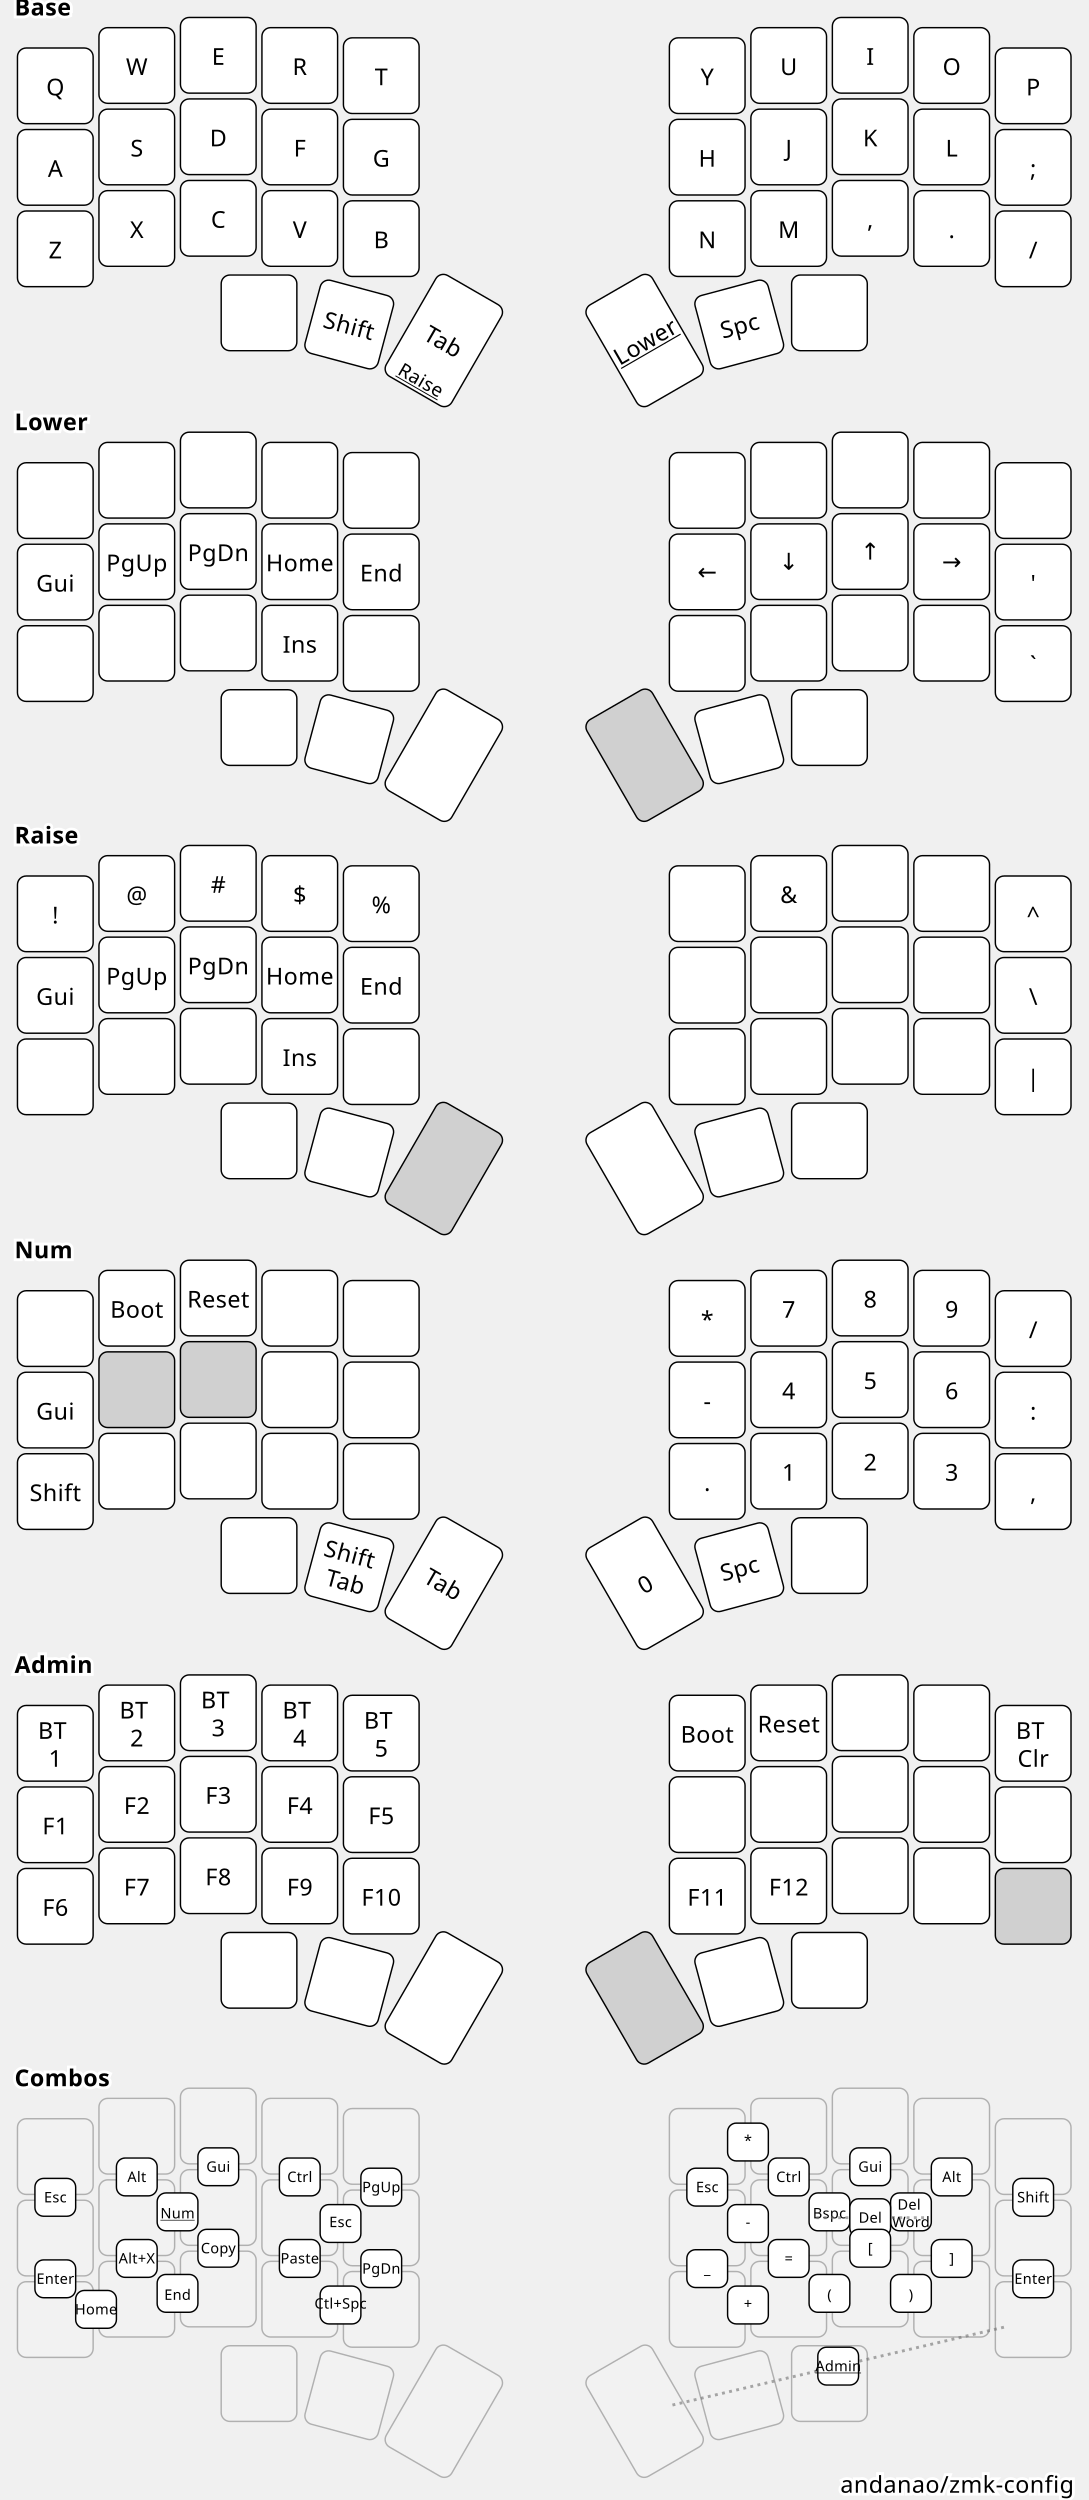
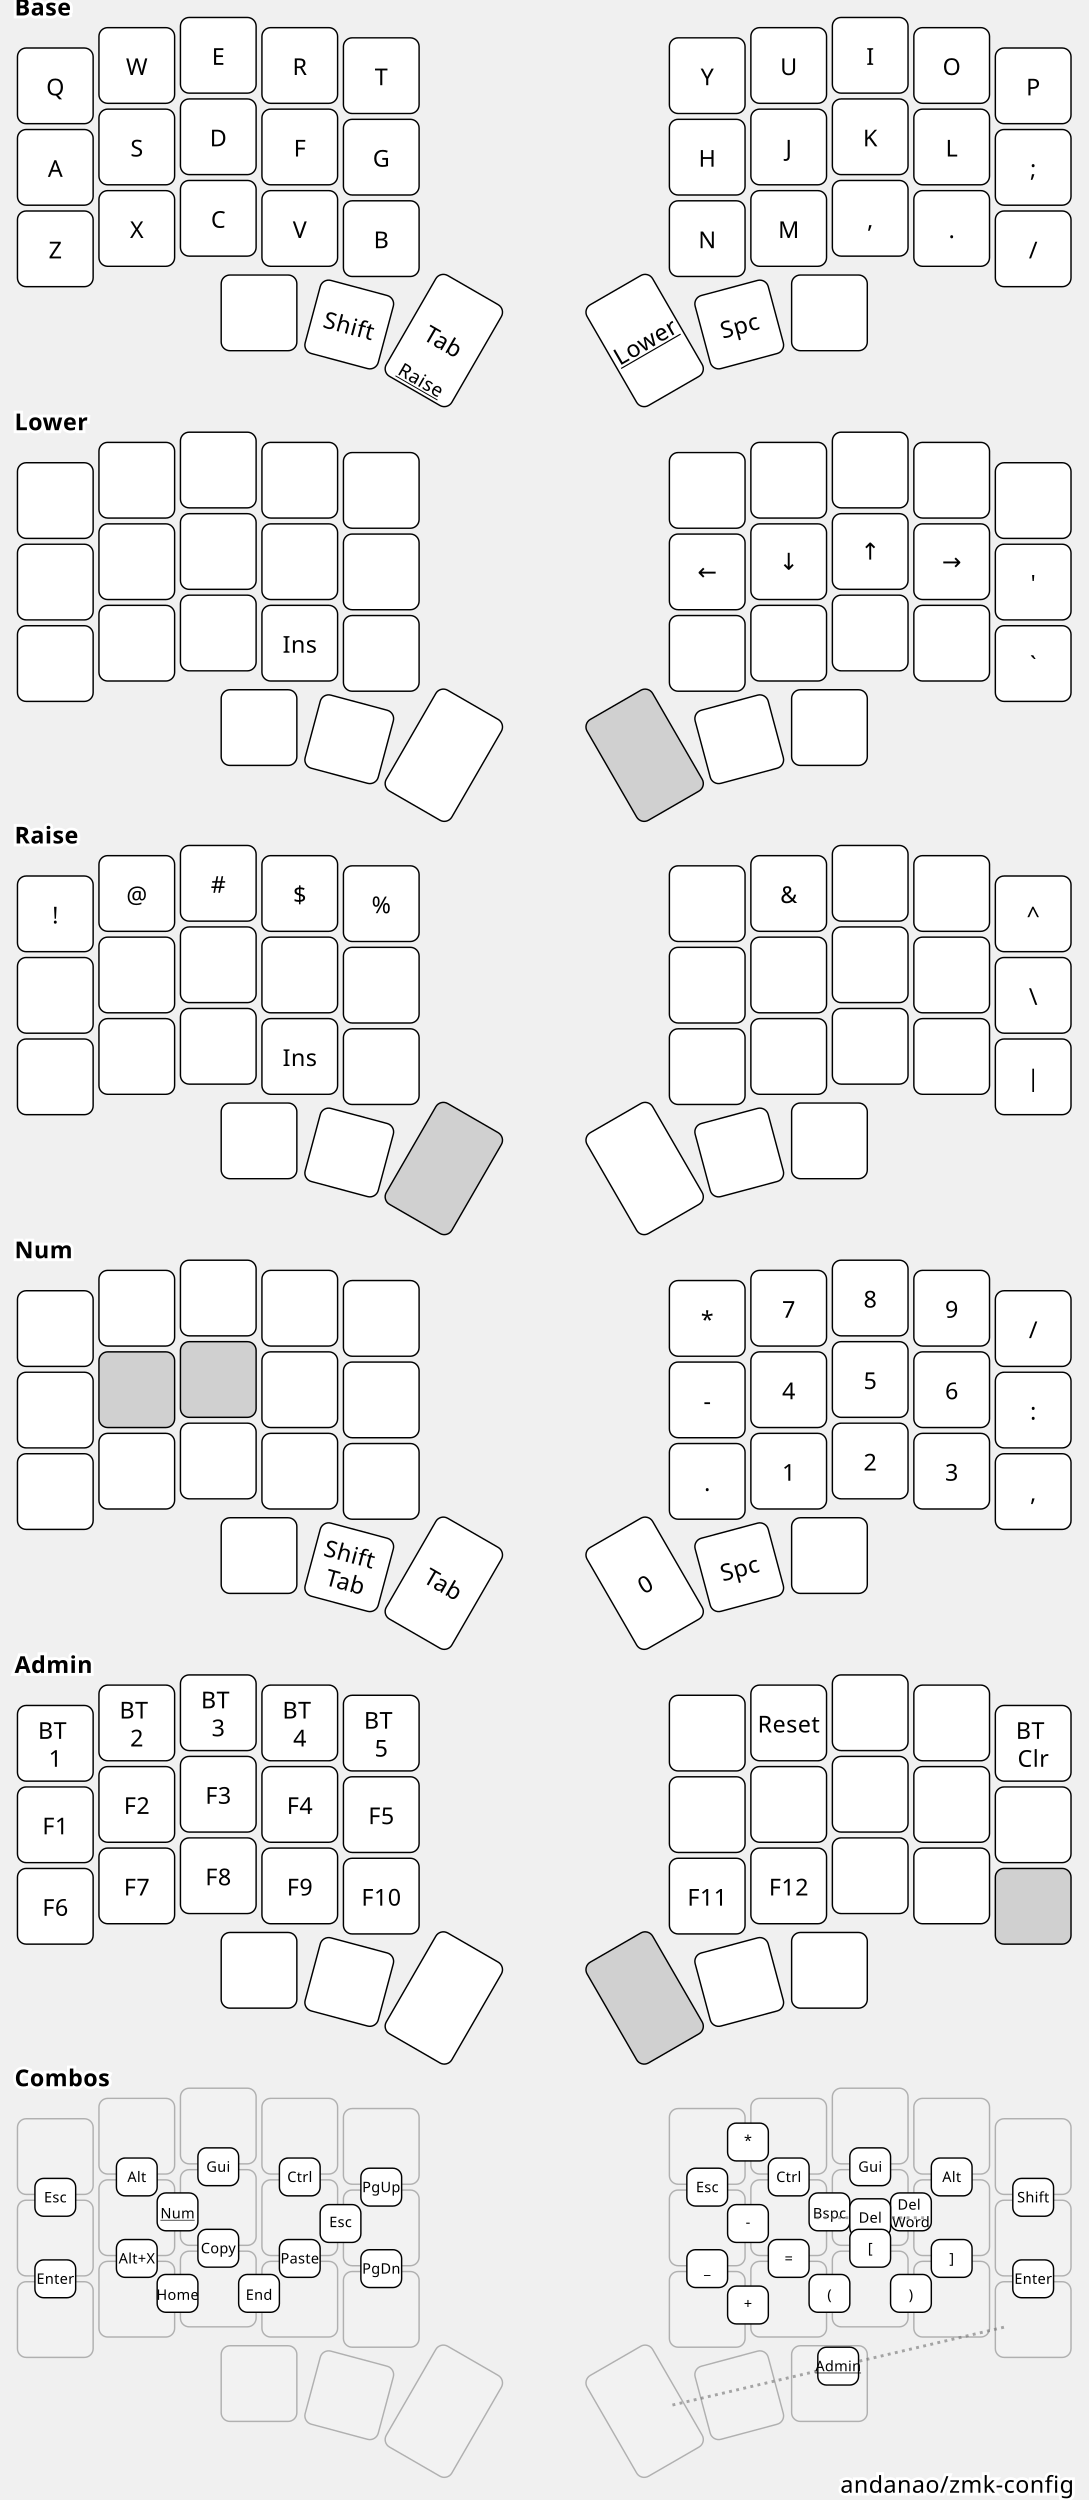
<svg xmlns="http://www.w3.org/2000/svg" xmlns:xlink="http://www.w3.org/1999/xlink" width="748" height="1718" viewBox="0 0 748 1718" class="keymap">
  <defs>/* start glyphs */
<svg id="mdi:play-pause">
      <svg id="mdi-play-pause" viewBox="0 0 24 24">
        <path d="M3,5V19L11,12M13,19H16V5H13M18,5V19H21V5" />
      </svg>
    </svg>
    <svg id="mdi:skip-backward">
      <svg id="mdi-skip-backward" viewBox="0 0 24 24">
        <path d="M20,5V19L13,12M6,5V19H4V5M13,5V19L6,12" />
      </svg>
    </svg>
    <svg id="mdi:skip-forward">
      <svg id="mdi-skip-forward" viewBox="0 0 24 24">
        <path d="M4,5V19L11,12M18,5V19H20V5M11,5V19L18,12" />
      </svg>
    </svg>
    <svg id="mdi:volume-high">
      <svg id="mdi-volume-high" viewBox="0 0 24 24">
        <path d="M14,3.23V5.29C16.89,6.15 19,8.83 19,12C19,15.17 16.89,17.84 14,18.7V20.77C18,19.86 21,16.28 21,12C21,7.72 18,4.14 14,3.23M16.5,12C16.5,10.23 15.5,8.71 14,7.97V16C15.5,15.29 16.5,13.76 16.5,12M3,9V15H7L12,20V4L7,9H3Z" />
      </svg>
    </svg>
    <svg id="mdi:volume-medium">
      <svg id="mdi-volume-medium" viewBox="0 0 24 24">
        <path d="M5,9V15H9L14,20V4L9,9M18.5,12C18.5,10.23 17.5,8.71 16,7.97V16C17.5,15.29 18.5,13.76 18.5,12Z" />
      </svg>
    </svg>
  </defs>/* end glyphs */
<style>/* Deliberately monochrome: black on white, with a white-on-black variant
   for browsers in dark mode.

   Colours are literal hex rather than CSS custom properties. librsvg --
   what Emacs and most non-browser SVG viewers render with -- does not
   implement var() and silently falls back to black, and it ignores @media,
   so it gets the light variant below. */

svg path { fill: inherit; }

svg.keymap {
    fill: #000;
    background-color: #fff;
    font-family: Calibri, system-ui, sans-serif;
    font-size: 16px;
    font-kerning: normal;
    text-rendering: optimizeLegibility;
}

/* Keys need an outline here. The palettes keymap-drawer ships rely on the
   key fill contrasting with a coloured page; white-on-white has none. */
rect.key, rect.combo, rect.combo-separate { fill: #fff; stroke: #000; stroke-width: 1; }
rect.held, rect.combo.held                { fill: #d0d0d0; }
.layer-Combos rect.key                    { fill: #f2f2f2; stroke: #b0b0b0; }
path.combo { stroke: #707070; stroke-width: 2; stroke-dasharray: 2, 3; opacity: 0.6; fill: none; }

text {
    text-anchor: middle;
    dominant-baseline: middle;
    letter-spacing: 0.02em;
}

text.tap     { font-weight: 500; }
text.hold    { font-weight: 400; font-size: 13px; }
text.shifted { font-weight: 400; font-size: 11px; }
text.combo, text.left, text.right { font-size: 10px; }
/* 8px rather than the 10px of other secondary legends: the overview puts
   two corner legends on the same key edge (e.g. Num's "Boot" beside
   Admin's "BT 2"), which overlaps at anything larger. */
text.tl, text.tr, text.bl, text.br { font-size: 8px; }

text.hold, text.bl, text.br    { text-anchor: middle; dominant-baseline: auto; }
text.shifted, text.tl, text.tr { text-anchor: middle; dominant-baseline: hanging; }
text.left, text.tl, text.bl    { text-anchor: start; }
text.right, text.tr, text.br   { text-anchor: end; }

text.layer-activator { text-decoration: underline; }
text.combo.hold, text.combo.shifted, text.combo.left, text.combo.right { font-size: 8px; }

/* Without colour the overview's corner legends are told apart by position
   alone: tl=Raise, tr=Lower, bl=Num, br=Admin. Grey keeps them from
   competing with the base-layer legend in the middle of the key. */
text.tl, text.tr, text.bl, text.br,
use.tl, use.tr, use.bl, use.br { fill: #555; }

text.label, text.footer { fill: #000; stroke: #fff; stroke-width: 4; paint-order: stroke; }
text.label  { font-weight: bold; text-anchor: start; }
text.footer { text-anchor: end; dominant-baseline: auto; }

.icon-tabler &gt; path                             { fill: inherit; stroke: inherit; stroke-width: 2; }
.icon-tabler &gt; path[stroke="none"][fill="none"] { visibility: hidden; }

/* Browsers only; librsvg ignores @media and keeps the light variant.
   Delete this block for light-only output. */
@media (prefers-color-scheme: dark) {
    svg.keymap { fill: #fff; background-color: #000; }
    rect.key, rect.combo, rect.combo-separate { fill: #000; stroke: #fff; }
    rect.held, rect.combo.held                { fill: #444; }
    .layer-Combos rect.key                    { fill: #1a1a1a; stroke: #666; }
    path.combo { stroke: #909090; }
    text.tl, text.tr, text.bl, text.br,
    use.tl, use.tr, use.bl, use.br { fill: #aaa; }
    text.label, text.footer { fill: #fff; stroke: #000; }
}
</style>
  <g transform="translate(10, 0)" class="layer-Base">
    <text x="0" y="5" class="label" id="Base">Base</text>
    <g transform="translate(0, 10)">
      <g transform="translate(28, 49)" class="key keypos-0">
        <rect rx="6" ry="6" x="-26" y="-26" width="52" height="52" class="key" />
        <text x="0" y="1" class="key tap">Q</text>
      </g>
      <g transform="translate(84, 35)" class="key keypos-1">
        <rect rx="6" ry="6" x="-26" y="-26" width="52" height="52" class="key" />
        <text x="0" y="1" class="key tap">W</text>
      </g>
      <g transform="translate(140, 28)" class="key keypos-2">
        <rect rx="6" ry="6" x="-26" y="-26" width="52" height="52" class="key" />
        <text x="0" y="1" class="key tap">E</text>
      </g>
      <g transform="translate(196, 35)" class="key keypos-3">
        <rect rx="6" ry="6" x="-26" y="-26" width="52" height="52" class="key" />
        <text x="0" y="1" class="key tap">R</text>
      </g>
      <g transform="translate(252, 42)" class="key keypos-4">
        <rect rx="6" ry="6" x="-26" y="-26" width="52" height="52" class="key" />
        <text x="0" y="1" class="key tap">T</text>
      </g>
      <g transform="translate(476, 42)" class="key keypos-5">
        <rect rx="6" ry="6" x="-26" y="-26" width="52" height="52" class="key" />
        <text x="0" y="1" class="key tap">Y</text>
      </g>
      <g transform="translate(532, 35)" class="key keypos-6">
        <rect rx="6" ry="6" x="-26" y="-26" width="52" height="52" class="key" />
        <text x="0" y="1" class="key tap">U</text>
      </g>
      <g transform="translate(588, 28)" class="key keypos-7">
        <rect rx="6" ry="6" x="-26" y="-26" width="52" height="52" class="key" />
        <text x="0" y="1" class="key tap">I</text>
      </g>
      <g transform="translate(644, 35)" class="key keypos-8">
        <rect rx="6" ry="6" x="-26" y="-26" width="52" height="52" class="key" />
        <text x="0" y="1" class="key tap">O</text>
      </g>
      <g transform="translate(700, 49)" class="key keypos-9">
        <rect rx="6" ry="6" x="-26" y="-26" width="52" height="52" class="key" />
        <text x="0" y="1" class="key tap">P</text>
      </g>
      <g transform="translate(28, 105)" class="key keypos-10">
        <rect rx="6" ry="6" x="-26" y="-26" width="52" height="52" class="key" />
        <text x="0" y="1" class="key tap">A</text>
      </g>
      <g transform="translate(84, 91)" class="key keypos-11">
        <rect rx="6" ry="6" x="-26" y="-26" width="52" height="52" class="key" />
        <text x="0" y="1" class="key tap">S</text>
      </g>
      <g transform="translate(140, 84)" class="key keypos-12">
        <rect rx="6" ry="6" x="-26" y="-26" width="52" height="52" class="key" />
        <text x="0" y="1" class="key tap">D</text>
      </g>
      <g transform="translate(196, 91)" class="key keypos-13">
        <rect rx="6" ry="6" x="-26" y="-26" width="52" height="52" class="key" />
        <text x="0" y="1" class="key tap">F</text>
      </g>
      <g transform="translate(252, 98)" class="key keypos-14">
        <rect rx="6" ry="6" x="-26" y="-26" width="52" height="52" class="key" />
        <text x="0" y="1" class="key tap">G</text>
      </g>
      <g transform="translate(476, 98)" class="key keypos-15">
        <rect rx="6" ry="6" x="-26" y="-26" width="52" height="52" class="key" />
        <text x="0" y="1" class="key tap">H</text>
      </g>
      <g transform="translate(532, 91)" class="key keypos-16">
        <rect rx="6" ry="6" x="-26" y="-26" width="52" height="52" class="key" />
        <text x="0" y="1" class="key tap">J</text>
      </g>
      <g transform="translate(588, 84)" class="key keypos-17">
        <rect rx="6" ry="6" x="-26" y="-26" width="52" height="52" class="key" />
        <text x="0" y="1" class="key tap">K</text>
      </g>
      <g transform="translate(644, 91)" class="key keypos-18">
        <rect rx="6" ry="6" x="-26" y="-26" width="52" height="52" class="key" />
        <text x="0" y="1" class="key tap">L</text>
      </g>
      <g transform="translate(700, 105)" class="key keypos-19">
        <rect rx="6" ry="6" x="-26" y="-26" width="52" height="52" class="key" />
        <text x="0" y="1" class="key tap">;</text>
      </g>
      <g transform="translate(28, 161)" class="key keypos-20">
        <rect rx="6" ry="6" x="-26" y="-26" width="52" height="52" class="key" />
        <text x="0" y="1" class="key tap">Z</text>
      </g>
      <g transform="translate(84, 147)" class="key keypos-21">
        <rect rx="6" ry="6" x="-26" y="-26" width="52" height="52" class="key" />
        <text x="0" y="1" class="key tap">X</text>
      </g>
      <g transform="translate(140, 140)" class="key keypos-22">
        <rect rx="6" ry="6" x="-26" y="-26" width="52" height="52" class="key" />
        <text x="0" y="1" class="key tap">C</text>
      </g>
      <g transform="translate(196, 147)" class="key keypos-23">
        <rect rx="6" ry="6" x="-26" y="-26" width="52" height="52" class="key" />
        <text x="0" y="1" class="key tap">V</text>
      </g>
      <g transform="translate(252, 154)" class="key keypos-24">
        <rect rx="6" ry="6" x="-26" y="-26" width="52" height="52" class="key" />
        <text x="0" y="1" class="key tap">B</text>
      </g>
      <g transform="translate(476, 154)" class="key keypos-25">
        <rect rx="6" ry="6" x="-26" y="-26" width="52" height="52" class="key" />
        <text x="0" y="1" class="key tap">N</text>
      </g>
      <g transform="translate(532, 147)" class="key keypos-26">
        <rect rx="6" ry="6" x="-26" y="-26" width="52" height="52" class="key" />
        <text x="0" y="1" class="key tap">M</text>
      </g>
      <g transform="translate(588, 140)" class="key keypos-27">
        <rect rx="6" ry="6" x="-26" y="-26" width="52" height="52" class="key" />
        <text x="0" y="1" class="key tap">,</text>
      </g>
      <g transform="translate(644, 147)" class="key keypos-28">
        <rect rx="6" ry="6" x="-26" y="-26" width="52" height="52" class="key" />
        <text x="0" y="1" class="key tap">.</text>
      </g>
      <g transform="translate(700, 161)" class="key keypos-29">
        <rect rx="6" ry="6" x="-26" y="-26" width="52" height="52" class="key" />
        <text x="0" y="1" class="key tap">/</text>
      </g>
      <g transform="translate(168, 205)" class="key keypos-30">
        <rect rx="6" ry="6" x="-26" y="-26" width="52" height="52" class="key" />
      </g>
      <g transform="translate(230, 213) rotate(15.0)" class="key keypos-31">
        <rect rx="6" ry="6" x="-26" y="-26" width="52" height="52" class="key" />
        <text x="0" y="1" class="key tap">Shift</text>
      </g>
      <g transform="translate(295, 224) rotate(30.0)" class="key keypos-32">
        <rect rx="6" ry="6" x="-26" y="-40" width="52" height="80" class="key" />
        <text x="0" y="1" class="key tap">Tab</text>
        <a href="#Raise">
          <text x="0" y="36" class="key hold layer-activator">Raise</text>
        </a>
      </g>
      <g transform="translate(433, 224) rotate(-30.0)" class="key keypos-33">
        <rect rx="6" ry="6" x="-26" y="-40" width="52" height="80" class="key" />
        <a href="#Lower">
          <text x="0" y="1" class="key tap layer-activator">Lower</text>
        </a>
      </g>
      <g transform="translate(498, 213) rotate(-15.0)" class="key keypos-34">
        <rect rx="6" ry="6" x="-26" y="-26" width="52" height="52" class="key" />
        <text x="0" y="1" class="key tap">Spc</text>
      </g>
      <g transform="translate(560, 205)" class="key keypos-35">
        <rect rx="6" ry="6" x="-26" y="-26" width="52" height="52" class="key" />
      </g>
    </g>
  </g>
  <g transform="translate(10, 285)" class="layer-Lower">
    <text x="0" y="5" class="label" id="Lower">Lower</text>
    <g transform="translate(0, 10)">
      <g transform="translate(28, 49)" class="key keypos-0">
        <rect rx="6" ry="6" x="-26" y="-26" width="52" height="52" class="key" />
      </g>
      <g transform="translate(84, 35)" class="key keypos-1">
        <rect rx="6" ry="6" x="-26" y="-26" width="52" height="52" class="key" />
      </g>
      <g transform="translate(140, 28)" class="key keypos-2">
        <rect rx="6" ry="6" x="-26" y="-26" width="52" height="52" class="key" />
      </g>
      <g transform="translate(196, 35)" class="key keypos-3">
        <rect rx="6" ry="6" x="-26" y="-26" width="52" height="52" class="key" />
      </g>
      <g transform="translate(252, 42)" class="key keypos-4">
        <rect rx="6" ry="6" x="-26" y="-26" width="52" height="52" class="key" />
      </g>
      <g transform="translate(476, 42)" class="key keypos-5">
        <rect rx="6" ry="6" x="-26" y="-26" width="52" height="52" class="key" />
      </g>
      <g transform="translate(532, 35)" class="key keypos-6">
        <rect rx="6" ry="6" x="-26" y="-26" width="52" height="52" class="key" />
      </g>
      <g transform="translate(588, 28)" class="key keypos-7">
        <rect rx="6" ry="6" x="-26" y="-26" width="52" height="52" class="key" />
      </g>
      <g transform="translate(644, 35)" class="key keypos-8">
        <rect rx="6" ry="6" x="-26" y="-26" width="52" height="52" class="key" />
      </g>
      <g transform="translate(700, 49)" class="key keypos-9">
        <rect rx="6" ry="6" x="-26" y="-26" width="52" height="52" class="key" />
      </g>
      <g transform="translate(28, 105)" class="key keypos-10">
        <rect rx="6" ry="6" x="-26" y="-26" width="52" height="52" class="key" />
-         <text x="0" y="1" class="key tap">Gui</text>
      </g>
      <g transform="translate(84, 91)" class="key keypos-11">
        <rect rx="6" ry="6" x="-26" y="-26" width="52" height="52" class="key" />
-         <text x="0" y="1" class="key tap">PgUp</text>
      </g>
      <g transform="translate(140, 84)" class="key keypos-12">
        <rect rx="6" ry="6" x="-26" y="-26" width="52" height="52" class="key" />
-         <text x="0" y="1" class="key tap">PgDn</text>
      </g>
      <g transform="translate(196, 91)" class="key keypos-13">
        <rect rx="6" ry="6" x="-26" y="-26" width="52" height="52" class="key" />
-         <text x="0" y="1" class="key tap">Home</text>
      </g>
      <g transform="translate(252, 98)" class="key keypos-14">
        <rect rx="6" ry="6" x="-26" y="-26" width="52" height="52" class="key" />
-         <text x="0" y="1" class="key tap">End</text>
      </g>
      <g transform="translate(476, 98)" class="key keypos-15">
        <rect rx="6" ry="6" x="-26" y="-26" width="52" height="52" class="key" />
        <text x="0" y="1" class="key tap">←</text>
      </g>
      <g transform="translate(532, 91)" class="key keypos-16">
        <rect rx="6" ry="6" x="-26" y="-26" width="52" height="52" class="key" />
        <text x="0" y="1" class="key tap">↓</text>
      </g>
      <g transform="translate(588, 84)" class="key keypos-17">
        <rect rx="6" ry="6" x="-26" y="-26" width="52" height="52" class="key" />
        <text x="0" y="1" class="key tap">↑</text>
      </g>
      <g transform="translate(644, 91)" class="key keypos-18">
        <rect rx="6" ry="6" x="-26" y="-26" width="52" height="52" class="key" />
        <text x="0" y="1" class="key tap">→</text>
      </g>
      <g transform="translate(700, 105)" class="key keypos-19">
        <rect rx="6" ry="6" x="-26" y="-26" width="52" height="52" class="key" />
        <text x="0" y="1" class="key tap">'</text>
      </g>
      <g transform="translate(28, 161)" class="key keypos-20">
        <rect rx="6" ry="6" x="-26" y="-26" width="52" height="52" class="key" />
      </g>
      <g transform="translate(84, 147)" class="key keypos-21">
        <rect rx="6" ry="6" x="-26" y="-26" width="52" height="52" class="key" />
      </g>
      <g transform="translate(140, 140)" class="key keypos-22">
        <rect rx="6" ry="6" x="-26" y="-26" width="52" height="52" class="key" />
      </g>
      <g transform="translate(196, 147)" class="key keypos-23">
        <rect rx="6" ry="6" x="-26" y="-26" width="52" height="52" class="key" />
        <text x="0" y="1" class="key tap">Ins</text>
      </g>
      <g transform="translate(252, 154)" class="key keypos-24">
        <rect rx="6" ry="6" x="-26" y="-26" width="52" height="52" class="key" />
      </g>
      <g transform="translate(476, 154)" class="key keypos-25">
        <rect rx="6" ry="6" x="-26" y="-26" width="52" height="52" class="key" />
      </g>
      <g transform="translate(532, 147)" class="key keypos-26">
        <rect rx="6" ry="6" x="-26" y="-26" width="52" height="52" class="key" />
      </g>
      <g transform="translate(588, 140)" class="key keypos-27">
        <rect rx="6" ry="6" x="-26" y="-26" width="52" height="52" class="key" />
      </g>
      <g transform="translate(644, 147)" class="key keypos-28">
        <rect rx="6" ry="6" x="-26" y="-26" width="52" height="52" class="key" />
      </g>
      <g transform="translate(700, 161)" class="key keypos-29">
        <rect rx="6" ry="6" x="-26" y="-26" width="52" height="52" class="key" />
        <text x="0" y="1" class="key tap">`</text>
      </g>
      <g transform="translate(168, 205)" class="key keypos-30">
        <rect rx="6" ry="6" x="-26" y="-26" width="52" height="52" class="key" />
      </g>
      <g transform="translate(230, 213) rotate(15.0)" class="key trans keypos-31">
        <rect rx="6" ry="6" x="-26" y="-26" width="52" height="52" class="key trans" />
      </g>
      <g transform="translate(295, 224) rotate(30.0)" class="key trans keypos-32">
        <rect rx="6" ry="6" x="-26" y="-40" width="52" height="80" class="key trans" />
      </g>
      <g transform="translate(433, 224) rotate(-30.0)" class="key held keypos-33">
        <rect rx="6" ry="6" x="-26" y="-40" width="52" height="80" class="key held" />
      </g>
      <g transform="translate(498, 213) rotate(-15.0)" class="key trans keypos-34">
        <rect rx="6" ry="6" x="-26" y="-26" width="52" height="52" class="key trans" />
      </g>
      <g transform="translate(560, 205)" class="key keypos-35">
        <rect rx="6" ry="6" x="-26" y="-26" width="52" height="52" class="key" />
      </g>
    </g>
  </g>
  <g transform="translate(10, 569)" class="layer-Raise">
    <text x="0" y="5" class="label" id="Raise">Raise</text>
    <g transform="translate(0, 10)">
      <g transform="translate(28, 49)" class="key keypos-0">
        <rect rx="6" ry="6" x="-26" y="-26" width="52" height="52" class="key" />
        <text x="0" y="1" class="key tap">!</text>
      </g>
      <g transform="translate(84, 35)" class="key keypos-1">
        <rect rx="6" ry="6" x="-26" y="-26" width="52" height="52" class="key" />
        <text x="0" y="1" class="key tap">@</text>
      </g>
      <g transform="translate(140, 28)" class="key keypos-2">
        <rect rx="6" ry="6" x="-26" y="-26" width="52" height="52" class="key" />
        <text x="0" y="1" class="key tap">#</text>
      </g>
      <g transform="translate(196, 35)" class="key keypos-3">
        <rect rx="6" ry="6" x="-26" y="-26" width="52" height="52" class="key" />
        <text x="0" y="1" class="key tap">$</text>
      </g>
      <g transform="translate(252, 42)" class="key keypos-4">
        <rect rx="6" ry="6" x="-26" y="-26" width="52" height="52" class="key" />
        <text x="0" y="1" class="key tap">%</text>
      </g>
      <g transform="translate(476, 42)" class="key keypos-5">
        <rect rx="6" ry="6" x="-26" y="-26" width="52" height="52" class="key" />
      </g>
      <g transform="translate(532, 35)" class="key keypos-6">
        <rect rx="6" ry="6" x="-26" y="-26" width="52" height="52" class="key" />
        <text x="0" y="1" class="key tap">&amp;</text>
      </g>
      <g transform="translate(588, 28)" class="key keypos-7">
        <rect rx="6" ry="6" x="-26" y="-26" width="52" height="52" class="key" />
      </g>
      <g transform="translate(644, 35)" class="key keypos-8">
        <rect rx="6" ry="6" x="-26" y="-26" width="52" height="52" class="key" />
      </g>
      <g transform="translate(700, 49)" class="key keypos-9">
        <rect rx="6" ry="6" x="-26" y="-26" width="52" height="52" class="key" />
        <text x="0" y="1" class="key tap">^</text>
      </g>
      <g transform="translate(28, 105)" class="key keypos-10">
        <rect rx="6" ry="6" x="-26" y="-26" width="52" height="52" class="key" />
-         <text x="0" y="1" class="key tap">Gui</text>
      </g>
      <g transform="translate(84, 91)" class="key keypos-11">
        <rect rx="6" ry="6" x="-26" y="-26" width="52" height="52" class="key" />
-         <text x="0" y="1" class="key tap">PgUp</text>
      </g>
      <g transform="translate(140, 84)" class="key keypos-12">
        <rect rx="6" ry="6" x="-26" y="-26" width="52" height="52" class="key" />
-         <text x="0" y="1" class="key tap">PgDn</text>
      </g>
      <g transform="translate(196, 91)" class="key keypos-13">
        <rect rx="6" ry="6" x="-26" y="-26" width="52" height="52" class="key" />
-         <text x="0" y="1" class="key tap">Home</text>
      </g>
      <g transform="translate(252, 98)" class="key keypos-14">
        <rect rx="6" ry="6" x="-26" y="-26" width="52" height="52" class="key" />
-         <text x="0" y="1" class="key tap">End</text>
      </g>
      <g transform="translate(476, 98)" class="key keypos-15">
        <rect rx="6" ry="6" x="-26" y="-26" width="52" height="52" class="key" />
      </g>
      <g transform="translate(532, 91)" class="key keypos-16">
        <rect rx="6" ry="6" x="-26" y="-26" width="52" height="52" class="key" />
      </g>
      <g transform="translate(588, 84)" class="key keypos-17">
        <rect rx="6" ry="6" x="-26" y="-26" width="52" height="52" class="key" />
      </g>
      <g transform="translate(644, 91)" class="key keypos-18">
        <rect rx="6" ry="6" x="-26" y="-26" width="52" height="52" class="key" />
      </g>
      <g transform="translate(700, 105)" class="key keypos-19">
        <rect rx="6" ry="6" x="-26" y="-26" width="52" height="52" class="key" />
        <text x="0" y="1" class="key tap">\</text>
      </g>
      <g transform="translate(28, 161)" class="key keypos-20">
        <rect rx="6" ry="6" x="-26" y="-26" width="52" height="52" class="key" />
      </g>
      <g transform="translate(84, 147)" class="key keypos-21">
        <rect rx="6" ry="6" x="-26" y="-26" width="52" height="52" class="key" />
      </g>
      <g transform="translate(140, 140)" class="key keypos-22">
        <rect rx="6" ry="6" x="-26" y="-26" width="52" height="52" class="key" />
      </g>
      <g transform="translate(196, 147)" class="key keypos-23">
        <rect rx="6" ry="6" x="-26" y="-26" width="52" height="52" class="key" />
        <text x="0" y="1" class="key tap">Ins</text>
      </g>
      <g transform="translate(252, 154)" class="key keypos-24">
        <rect rx="6" ry="6" x="-26" y="-26" width="52" height="52" class="key" />
      </g>
      <g transform="translate(476, 154)" class="key keypos-25">
        <rect rx="6" ry="6" x="-26" y="-26" width="52" height="52" class="key" />
      </g>
      <g transform="translate(532, 147)" class="key keypos-26">
        <rect rx="6" ry="6" x="-26" y="-26" width="52" height="52" class="key" />
      </g>
      <g transform="translate(588, 140)" class="key keypos-27">
        <rect rx="6" ry="6" x="-26" y="-26" width="52" height="52" class="key" />
      </g>
      <g transform="translate(644, 147)" class="key keypos-28">
        <rect rx="6" ry="6" x="-26" y="-26" width="52" height="52" class="key" />
      </g>
      <g transform="translate(700, 161)" class="key keypos-29">
        <rect rx="6" ry="6" x="-26" y="-26" width="52" height="52" class="key" />
        <text x="0" y="1" class="key tap">|</text>
      </g>
      <g transform="translate(168, 205)" class="key keypos-30">
        <rect rx="6" ry="6" x="-26" y="-26" width="52" height="52" class="key" />
      </g>
      <g transform="translate(230, 213) rotate(15.0)" class="key trans keypos-31">
        <rect rx="6" ry="6" x="-26" y="-26" width="52" height="52" class="key trans" />
      </g>
      <g transform="translate(295, 224) rotate(30.0)" class="key held keypos-32">
        <rect rx="6" ry="6" x="-26" y="-40" width="52" height="80" class="key held" />
      </g>
      <g transform="translate(433, 224) rotate(-30.0)" class="key trans keypos-33">
        <rect rx="6" ry="6" x="-26" y="-40" width="52" height="80" class="key trans" />
      </g>
      <g transform="translate(498, 213) rotate(-15.0)" class="key trans keypos-34">
        <rect rx="6" ry="6" x="-26" y="-26" width="52" height="52" class="key trans" />
      </g>
      <g transform="translate(560, 205)" class="key keypos-35">
        <rect rx="6" ry="6" x="-26" y="-26" width="52" height="52" class="key" />
      </g>
    </g>
  </g>
  <g transform="translate(10, 854)" class="layer-Num">
    <text x="0" y="5" class="label" id="Num">Num</text>
    <g transform="translate(0, 10)">
      <g transform="translate(28, 49)" class="key keypos-0">
        <rect rx="6" ry="6" x="-26" y="-26" width="52" height="52" class="key" />
      </g>
      <g transform="translate(84, 35)" class="key keypos-1">
        <rect rx="6" ry="6" x="-26" y="-26" width="52" height="52" class="key" />
-         <text x="0" y="1" class="key tap">Boot</text>
      </g>
      <g transform="translate(140, 28)" class="key keypos-2">
        <rect rx="6" ry="6" x="-26" y="-26" width="52" height="52" class="key" />
-         <text x="0" y="1" class="key tap">Reset</text>
      </g>
      <g transform="translate(196, 35)" class="key keypos-3">
        <rect rx="6" ry="6" x="-26" y="-26" width="52" height="52" class="key" />
      </g>
      <g transform="translate(252, 42)" class="key keypos-4">
        <rect rx="6" ry="6" x="-26" y="-26" width="52" height="52" class="key" />
      </g>
      <g transform="translate(476, 42)" class="key keypos-5">
        <rect rx="6" ry="6" x="-26" y="-26" width="52" height="52" class="key" />
        <text x="0" y="1" class="key tap">*</text>
      </g>
      <g transform="translate(532, 35)" class="key keypos-6">
        <rect rx="6" ry="6" x="-26" y="-26" width="52" height="52" class="key" />
        <text x="0" y="1" class="key tap">7</text>
      </g>
      <g transform="translate(588, 28)" class="key keypos-7">
        <rect rx="6" ry="6" x="-26" y="-26" width="52" height="52" class="key" />
        <text x="0" y="1" class="key tap">8</text>
      </g>
      <g transform="translate(644, 35)" class="key keypos-8">
        <rect rx="6" ry="6" x="-26" y="-26" width="52" height="52" class="key" />
        <text x="0" y="1" class="key tap">9</text>
      </g>
      <g transform="translate(700, 49)" class="key keypos-9">
        <rect rx="6" ry="6" x="-26" y="-26" width="52" height="52" class="key" />
        <text x="0" y="1" class="key tap">/</text>
      </g>
      <g transform="translate(28, 105)" class="key keypos-10">
        <rect rx="6" ry="6" x="-26" y="-26" width="52" height="52" class="key" />
-         <text x="0" y="1" class="key tap">Gui</text>
      </g>
      <g transform="translate(84, 91)" class="key held keypos-11">
        <rect rx="6" ry="6" x="-26" y="-26" width="52" height="52" class="key held" />
      </g>
      <g transform="translate(140, 84)" class="key held keypos-12">
        <rect rx="6" ry="6" x="-26" y="-26" width="52" height="52" class="key held" />
      </g>
      <g transform="translate(196, 91)" class="key keypos-13">
        <rect rx="6" ry="6" x="-26" y="-26" width="52" height="52" class="key" />
      </g>
      <g transform="translate(252, 98)" class="key keypos-14">
        <rect rx="6" ry="6" x="-26" y="-26" width="52" height="52" class="key" />
      </g>
      <g transform="translate(476, 98)" class="key keypos-15">
        <rect rx="6" ry="6" x="-26" y="-26" width="52" height="52" class="key" />
        <text x="0" y="1" class="key tap">-</text>
      </g>
      <g transform="translate(532, 91)" class="key keypos-16">
        <rect rx="6" ry="6" x="-26" y="-26" width="52" height="52" class="key" />
        <text x="0" y="1" class="key tap">4</text>
      </g>
      <g transform="translate(588, 84)" class="key keypos-17">
        <rect rx="6" ry="6" x="-26" y="-26" width="52" height="52" class="key" />
        <text x="0" y="1" class="key tap">5</text>
      </g>
      <g transform="translate(644, 91)" class="key keypos-18">
        <rect rx="6" ry="6" x="-26" y="-26" width="52" height="52" class="key" />
        <text x="0" y="1" class="key tap">6</text>
      </g>
      <g transform="translate(700, 105)" class="key keypos-19">
        <rect rx="6" ry="6" x="-26" y="-26" width="52" height="52" class="key" />
        <text x="0" y="1" class="key tap">:</text>
      </g>
      <g transform="translate(28, 161)" class="key keypos-20">
        <rect rx="6" ry="6" x="-26" y="-26" width="52" height="52" class="key" />
-         <text x="0" y="1" class="key tap">Shift</text>
      </g>
      <g transform="translate(84, 147)" class="key keypos-21">
        <rect rx="6" ry="6" x="-26" y="-26" width="52" height="52" class="key" />
      </g>
      <g transform="translate(140, 140)" class="key keypos-22">
        <rect rx="6" ry="6" x="-26" y="-26" width="52" height="52" class="key" />
      </g>
      <g transform="translate(196, 147)" class="key keypos-23">
        <rect rx="6" ry="6" x="-26" y="-26" width="52" height="52" class="key" />
      </g>
      <g transform="translate(252, 154)" class="key keypos-24">
        <rect rx="6" ry="6" x="-26" y="-26" width="52" height="52" class="key" />
      </g>
      <g transform="translate(476, 154)" class="key keypos-25">
        <rect rx="6" ry="6" x="-26" y="-26" width="52" height="52" class="key" />
        <text x="0" y="1" class="key tap">.</text>
      </g>
      <g transform="translate(532, 147)" class="key keypos-26">
        <rect rx="6" ry="6" x="-26" y="-26" width="52" height="52" class="key" />
        <text x="0" y="1" class="key tap">1</text>
      </g>
      <g transform="translate(588, 140)" class="key keypos-27">
        <rect rx="6" ry="6" x="-26" y="-26" width="52" height="52" class="key" />
        <text x="0" y="1" class="key tap">2</text>
      </g>
      <g transform="translate(644, 147)" class="key keypos-28">
        <rect rx="6" ry="6" x="-26" y="-26" width="52" height="52" class="key" />
        <text x="0" y="1" class="key tap">3</text>
      </g>
      <g transform="translate(700, 161)" class="key keypos-29">
        <rect rx="6" ry="6" x="-26" y="-26" width="52" height="52" class="key" />
        <text x="0" y="1" class="key tap">,</text>
      </g>
      <g transform="translate(168, 205)" class="key keypos-30">
        <rect rx="6" ry="6" x="-26" y="-26" width="52" height="52" class="key" />
      </g>
      <g transform="translate(230, 213) rotate(15.0)" class="key keypos-31">
        <rect rx="6" ry="6" x="-26" y="-26" width="52" height="52" class="key" />
        <text x="0" y="1" class="key tap">
          <tspan x="0" dy="-0.6em">Shift</tspan>
          <tspan x="0" dy="1.2em">Tab</tspan>
        </text>
      </g>
      <g transform="translate(295, 224) rotate(30.0)" class="key keypos-32">
        <rect rx="6" ry="6" x="-26" y="-40" width="52" height="80" class="key" />
        <text x="0" y="1" class="key tap">Tab</text>
      </g>
      <g transform="translate(433, 224) rotate(-30.0)" class="key keypos-33">
        <rect rx="6" ry="6" x="-26" y="-40" width="52" height="80" class="key" />
        <text x="0" y="1" class="key tap">0</text>
      </g>
      <g transform="translate(498, 213) rotate(-15.0)" class="key keypos-34">
        <rect rx="6" ry="6" x="-26" y="-26" width="52" height="52" class="key" />
        <text x="0" y="1" class="key tap">Spc</text>
      </g>
      <g transform="translate(560, 205)" class="key keypos-35">
        <rect rx="6" ry="6" x="-26" y="-26" width="52" height="52" class="key" />
      </g>
    </g>
  </g>
  <g transform="translate(10, 1139)" class="layer-Admin">
    <text x="0" y="5" class="label" id="Admin">Admin</text>
    <g transform="translate(0, 10)">
      <g transform="translate(28, 49)" class="key keypos-0">
        <rect rx="6" ry="6" x="-26" y="-26" width="52" height="52" class="key" />
        <text x="0" y="1" class="key tap">
          <tspan x="0" dy="-0.6em">BT</tspan>
          <tspan x="0" dy="1.2em">1</tspan>
        </text>
      </g>
      <g transform="translate(84, 35)" class="key keypos-1">
        <rect rx="6" ry="6" x="-26" y="-26" width="52" height="52" class="key" />
        <text x="0" y="1" class="key tap">
          <tspan x="0" dy="-0.6em">BT</tspan>
          <tspan x="0" dy="1.2em">2</tspan>
        </text>
      </g>
      <g transform="translate(140, 28)" class="key keypos-2">
        <rect rx="6" ry="6" x="-26" y="-26" width="52" height="52" class="key" />
        <text x="0" y="1" class="key tap">
          <tspan x="0" dy="-0.6em">BT</tspan>
          <tspan x="0" dy="1.2em">3</tspan>
        </text>
      </g>
      <g transform="translate(196, 35)" class="key keypos-3">
        <rect rx="6" ry="6" x="-26" y="-26" width="52" height="52" class="key" />
        <text x="0" y="1" class="key tap">
          <tspan x="0" dy="-0.6em">BT</tspan>
          <tspan x="0" dy="1.2em">4</tspan>
        </text>
      </g>
      <g transform="translate(252, 42)" class="key keypos-4">
        <rect rx="6" ry="6" x="-26" y="-26" width="52" height="52" class="key" />
        <text x="0" y="1" class="key tap">
          <tspan x="0" dy="-0.6em">BT</tspan>
          <tspan x="0" dy="1.2em">5</tspan>
        </text>
      </g>
      <g transform="translate(476, 42)" class="key keypos-5">
        <rect rx="6" ry="6" x="-26" y="-26" width="52" height="52" class="key" />
-         <text x="0" y="1" class="key tap">Boot</text>
      </g>
      <g transform="translate(532, 35)" class="key keypos-6">
        <rect rx="6" ry="6" x="-26" y="-26" width="52" height="52" class="key" />
        <text x="0" y="1" class="key tap">Reset</text>
      </g>
      <g transform="translate(588, 28)" class="key keypos-7">
        <rect rx="6" ry="6" x="-26" y="-26" width="52" height="52" class="key" />
      </g>
      <g transform="translate(644, 35)" class="key keypos-8">
        <rect rx="6" ry="6" x="-26" y="-26" width="52" height="52" class="key" />
      </g>
      <g transform="translate(700, 49)" class="key keypos-9">
        <rect rx="6" ry="6" x="-26" y="-26" width="52" height="52" class="key" />
        <text x="0" y="1" class="key tap">
          <tspan x="0" dy="-0.6em">BT</tspan>
          <tspan x="0" dy="1.2em">Clr</tspan>
        </text>
      </g>
      <g transform="translate(28, 105)" class="key keypos-10">
        <rect rx="6" ry="6" x="-26" y="-26" width="52" height="52" class="key" />
        <text x="0" y="1" class="key tap">F1</text>
      </g>
      <g transform="translate(84, 91)" class="key keypos-11">
        <rect rx="6" ry="6" x="-26" y="-26" width="52" height="52" class="key" />
        <text x="0" y="1" class="key tap">F2</text>
      </g>
      <g transform="translate(140, 84)" class="key keypos-12">
        <rect rx="6" ry="6" x="-26" y="-26" width="52" height="52" class="key" />
        <text x="0" y="1" class="key tap">F3</text>
      </g>
      <g transform="translate(196, 91)" class="key keypos-13">
        <rect rx="6" ry="6" x="-26" y="-26" width="52" height="52" class="key" />
        <text x="0" y="1" class="key tap">F4</text>
      </g>
      <g transform="translate(252, 98)" class="key keypos-14">
        <rect rx="6" ry="6" x="-26" y="-26" width="52" height="52" class="key" />
        <text x="0" y="1" class="key tap">F5</text>
      </g>
      <g transform="translate(476, 98)" class="key keypos-15">
        <rect rx="6" ry="6" x="-26" y="-26" width="52" height="52" class="key" />
        <use href="#mdi:skip-backward" xlink:href="#mdi:skip-backward" x="-8" y="-6" height="15" width="15.0" class="key tap glyph mdi:skip-backward" />
      </g>
      <g transform="translate(532, 91)" class="key keypos-16">
        <rect rx="6" ry="6" x="-26" y="-26" width="52" height="52" class="key" />
        <use href="#mdi:volume-medium" xlink:href="#mdi:volume-medium" x="-8" y="-6" height="15" width="15.0" class="key tap glyph mdi:volume-medium" />
      </g>
      <g transform="translate(588, 84)" class="key keypos-17">
        <rect rx="6" ry="6" x="-26" y="-26" width="52" height="52" class="key" />
        <use href="#mdi:volume-high" xlink:href="#mdi:volume-high" x="-8" y="-6" height="15" width="15.0" class="key tap glyph mdi:volume-high" />
      </g>
      <g transform="translate(644, 91)" class="key keypos-18">
        <rect rx="6" ry="6" x="-26" y="-26" width="52" height="52" class="key" />
        <use href="#mdi:skip-forward" xlink:href="#mdi:skip-forward" x="-8" y="-6" height="15" width="15.0" class="key tap glyph mdi:skip-forward" />
      </g>
      <g transform="translate(700, 105)" class="key keypos-19">
        <rect rx="6" ry="6" x="-26" y="-26" width="52" height="52" class="key" />
      </g>
      <g transform="translate(28, 161)" class="key keypos-20">
        <rect rx="6" ry="6" x="-26" y="-26" width="52" height="52" class="key" />
        <text x="0" y="1" class="key tap">F6</text>
      </g>
      <g transform="translate(84, 147)" class="key keypos-21">
        <rect rx="6" ry="6" x="-26" y="-26" width="52" height="52" class="key" />
        <text x="0" y="1" class="key tap">F7</text>
      </g>
      <g transform="translate(140, 140)" class="key keypos-22">
        <rect rx="6" ry="6" x="-26" y="-26" width="52" height="52" class="key" />
        <text x="0" y="1" class="key tap">F8</text>
      </g>
      <g transform="translate(196, 147)" class="key keypos-23">
        <rect rx="6" ry="6" x="-26" y="-26" width="52" height="52" class="key" />
        <text x="0" y="1" class="key tap">F9</text>
      </g>
      <g transform="translate(252, 154)" class="key keypos-24">
        <rect rx="6" ry="6" x="-26" y="-26" width="52" height="52" class="key" />
        <text x="0" y="1" class="key tap">F10</text>
      </g>
      <g transform="translate(476, 154)" class="key keypos-25">
        <rect rx="6" ry="6" x="-26" y="-26" width="52" height="52" class="key" />
        <text x="0" y="1" class="key tap">F11</text>
      </g>
      <g transform="translate(532, 147)" class="key keypos-26">
        <rect rx="6" ry="6" x="-26" y="-26" width="52" height="52" class="key" />
        <text x="0" y="1" class="key tap">F12</text>
      </g>
      <g transform="translate(588, 140)" class="key keypos-27">
        <rect rx="6" ry="6" x="-26" y="-26" width="52" height="52" class="key" />
      </g>
      <g transform="translate(644, 147)" class="key keypos-28">
        <rect rx="6" ry="6" x="-26" y="-26" width="52" height="52" class="key" />
      </g>
      <g transform="translate(700, 161)" class="key held keypos-29">
        <rect rx="6" ry="6" x="-26" y="-26" width="52" height="52" class="key held" />
      </g>
      <g transform="translate(168, 205)" class="key keypos-30">
        <rect rx="6" ry="6" x="-26" y="-26" width="52" height="52" class="key" />
      </g>
      <g transform="translate(230, 213) rotate(15.0)" class="key keypos-31">
        <rect rx="6" ry="6" x="-26" y="-26" width="52" height="52" class="key" />
      </g>
      <g transform="translate(295, 224) rotate(30.0)" class="key keypos-32">
        <rect rx="6" ry="6" x="-26" y="-40" width="52" height="80" class="key" />
      </g>
      <g transform="translate(433, 224) rotate(-30.0)" class="key held keypos-33">
        <rect rx="6" ry="6" x="-26" y="-40" width="52" height="80" class="key held" />
      </g>
      <g transform="translate(498, 213) rotate(-15.0)" class="key keypos-34">
        <rect rx="6" ry="6" x="-26" y="-26" width="52" height="52" class="key" />
        <use href="#mdi:play-pause" xlink:href="#mdi:play-pause" x="-8" y="-6" height="15" width="15.0" class="key tap glyph mdi:play-pause" />
      </g>
      <g transform="translate(560, 205)" class="key keypos-35">
        <rect rx="6" ry="6" x="-26" y="-26" width="52" height="52" class="key" />
      </g>
    </g>
  </g>
  <g transform="translate(10, 1423)" class="layer-Combos">
    <text x="0" y="5" class="label" id="Combos">Combos</text>
    <g transform="translate(0, 10)">
      <g transform="translate(28, 49)" class="key keypos-0">
        <rect rx="6" ry="6" x="-26" y="-26" width="52" height="52" class="key" />
      </g>
      <g transform="translate(84, 35)" class="key keypos-1">
        <rect rx="6" ry="6" x="-26" y="-26" width="52" height="52" class="key" />
      </g>
      <g transform="translate(140, 28)" class="key keypos-2">
        <rect rx="6" ry="6" x="-26" y="-26" width="52" height="52" class="key" />
      </g>
      <g transform="translate(196, 35)" class="key keypos-3">
        <rect rx="6" ry="6" x="-26" y="-26" width="52" height="52" class="key" />
      </g>
      <g transform="translate(252, 42)" class="key keypos-4">
        <rect rx="6" ry="6" x="-26" y="-26" width="52" height="52" class="key" />
      </g>
      <g transform="translate(476, 42)" class="key keypos-5">
        <rect rx="6" ry="6" x="-26" y="-26" width="52" height="52" class="key" />
      </g>
      <g transform="translate(532, 35)" class="key keypos-6">
        <rect rx="6" ry="6" x="-26" y="-26" width="52" height="52" class="key" />
      </g>
      <g transform="translate(588, 28)" class="key keypos-7">
        <rect rx="6" ry="6" x="-26" y="-26" width="52" height="52" class="key" />
      </g>
      <g transform="translate(644, 35)" class="key keypos-8">
        <rect rx="6" ry="6" x="-26" y="-26" width="52" height="52" class="key" />
      </g>
      <g transform="translate(700, 49)" class="key keypos-9">
        <rect rx="6" ry="6" x="-26" y="-26" width="52" height="52" class="key" />
      </g>
      <g transform="translate(28, 105)" class="key keypos-10">
        <rect rx="6" ry="6" x="-26" y="-26" width="52" height="52" class="key" />
      </g>
      <g transform="translate(84, 91)" class="key keypos-11">
        <rect rx="6" ry="6" x="-26" y="-26" width="52" height="52" class="key" />
      </g>
      <g transform="translate(140, 84)" class="key keypos-12">
        <rect rx="6" ry="6" x="-26" y="-26" width="52" height="52" class="key" />
      </g>
      <g transform="translate(196, 91)" class="key keypos-13">
        <rect rx="6" ry="6" x="-26" y="-26" width="52" height="52" class="key" />
      </g>
      <g transform="translate(252, 98)" class="key keypos-14">
        <rect rx="6" ry="6" x="-26" y="-26" width="52" height="52" class="key" />
      </g>
      <g transform="translate(476, 98)" class="key keypos-15">
        <rect rx="6" ry="6" x="-26" y="-26" width="52" height="52" class="key" />
      </g>
      <g transform="translate(532, 91)" class="key keypos-16">
        <rect rx="6" ry="6" x="-26" y="-26" width="52" height="52" class="key" />
      </g>
      <g transform="translate(588, 84)" class="key keypos-17">
        <rect rx="6" ry="6" x="-26" y="-26" width="52" height="52" class="key" />
      </g>
      <g transform="translate(644, 91)" class="key keypos-18">
        <rect rx="6" ry="6" x="-26" y="-26" width="52" height="52" class="key" />
      </g>
      <g transform="translate(700, 105)" class="key keypos-19">
        <rect rx="6" ry="6" x="-26" y="-26" width="52" height="52" class="key" />
      </g>
      <g transform="translate(28, 161)" class="key keypos-20">
        <rect rx="6" ry="6" x="-26" y="-26" width="52" height="52" class="key" />
      </g>
      <g transform="translate(84, 147)" class="key keypos-21">
        <rect rx="6" ry="6" x="-26" y="-26" width="52" height="52" class="key" />
      </g>
      <g transform="translate(140, 140)" class="key keypos-22">
        <rect rx="6" ry="6" x="-26" y="-26" width="52" height="52" class="key" />
      </g>
      <g transform="translate(196, 147)" class="key keypos-23">
        <rect rx="6" ry="6" x="-26" y="-26" width="52" height="52" class="key" />
      </g>
      <g transform="translate(252, 154)" class="key keypos-24">
        <rect rx="6" ry="6" x="-26" y="-26" width="52" height="52" class="key" />
      </g>
      <g transform="translate(476, 154)" class="key keypos-25">
        <rect rx="6" ry="6" x="-26" y="-26" width="52" height="52" class="key" />
      </g>
      <g transform="translate(532, 147)" class="key keypos-26">
        <rect rx="6" ry="6" x="-26" y="-26" width="52" height="52" class="key" />
      </g>
      <g transform="translate(588, 140)" class="key keypos-27">
        <rect rx="6" ry="6" x="-26" y="-26" width="52" height="52" class="key" />
      </g>
      <g transform="translate(644, 147)" class="key keypos-28">
        <rect rx="6" ry="6" x="-26" y="-26" width="52" height="52" class="key" />
      </g>
      <g transform="translate(700, 161)" class="key keypos-29">
        <rect rx="6" ry="6" x="-26" y="-26" width="52" height="52" class="key" />
      </g>
      <g transform="translate(168, 205)" class="key keypos-30">
        <rect rx="6" ry="6" x="-26" y="-26" width="52" height="52" class="key" />
      </g>
      <g transform="translate(230, 213) rotate(15.0)" class="key keypos-31">
        <rect rx="6" ry="6" x="-26" y="-26" width="52" height="52" class="key" />
      </g>
      <g transform="translate(295, 224) rotate(30.0)" class="key keypos-32">
        <rect rx="6" ry="6" x="-26" y="-40" width="52" height="80" class="key" />
      </g>
      <g transform="translate(433, 224) rotate(-30.0)" class="key keypos-33">
        <rect rx="6" ry="6" x="-26" y="-40" width="52" height="80" class="key" />
      </g>
      <g transform="translate(498, 213) rotate(-15.0)" class="key keypos-34">
        <rect rx="6" ry="6" x="-26" y="-26" width="52" height="52" class="key" />
      </g>
      <g transform="translate(560, 205)" class="key keypos-35">
        <rect rx="6" ry="6" x="-26" y="-26" width="52" height="52" class="key" />
      </g>
      <g class="combo combopos-0">
        <rect rx="6" ry="6" x="182" y="50" width="28" height="26" class="combo" />
        <text x="196" y="63" class="combo tap">Ctrl</text>
      </g>
      <g class="combo combopos-1">
        <rect rx="6" ry="6" x="518" y="50" width="28" height="26" class="combo" />
        <text x="532" y="63" class="combo tap">Ctrl</text>
      </g>
      <g class="combo combopos-2">
        <rect rx="6" ry="6" x="126" y="43" width="28" height="26" class="combo" />
        <text x="140" y="56" class="combo tap">Gui</text>
      </g>
      <g class="combo combopos-3">
        <rect rx="6" ry="6" x="574" y="43" width="28" height="26" class="combo" />
        <text x="588" y="56" class="combo tap">Gui</text>
      </g>
      <g class="combo combopos-4">
        <rect rx="6" ry="6" x="70" y="50" width="28" height="26" class="combo" />
        <text x="84" y="63" class="combo tap">Alt</text>
      </g>
      <g class="combo combopos-5">
        <rect rx="6" ry="6" x="630" y="50" width="28" height="26" class="combo" />
        <text x="644" y="63" class="combo tap">Alt</text>
      </g>
      <g class="combo combopos-6">
        <rect rx="6" ry="6" x="686" y="64" width="28" height="26" class="combo" />
        <text x="700" y="77" class="combo tap">Shift</text>
      </g>
      <g class="combo combopos-7">
        <rect rx="6" ry="6" x="210" y="82" width="28" height="26" class="combo" />
        <text x="224" y="94" class="combo tap">Esc</text>
      </g>
      <g class="combo combopos-8">
        <rect rx="6" ry="6" x="14" y="64" width="28" height="26" class="combo" />
        <text x="28" y="77" class="combo tap">Esc</text>
      </g>
      <g class="combo combopos-9">
        <rect rx="6" ry="6" x="462" y="57" width="28" height="26" class="combo" />
        <text x="476" y="70" class="combo tap">Esc</text>
      </g>
      <g class="combo combopos-10">
        <rect rx="6" ry="6" x="70" y="106" width="28" height="26" class="combo" />
        <text x="84" y="119" class="combo tap">Alt+X</text>
      </g>
      <g class="combo combopos-13">
        <rect rx="6" ry="6" x="238" y="57" width="28" height="26" class="combo" />
        <text x="252" y="70" class="combo tap">PgUp</text>
      </g>
      <g class="combo combopos-14">
        <rect rx="6" ry="6" x="238" y="113" width="28" height="26" class="combo" />
        <text x="252" y="126" class="combo tap">PgDn</text>
      </g>
      <g class="combo combopos-15">
-         <rect rx="6" ry="6" x="42" y="141" width="28" height="26" class="combo" />
-         <text x="56" y="154" class="combo tap">Home</text>
+         <rect rx="6" ry="6" x="98" y="130" width="28" height="26" class="combo" />
+         <text x="112" y="144" class="combo tap">Home</text>
      </g>
      <g class="combo combopos-16">
-         <rect rx="6" ry="6" x="98" y="130" width="28" height="26" class="combo" />
-         <text x="112" y="144" class="combo tap">End</text>
+         <rect rx="6" ry="6" x="154" y="130" width="28" height="26" class="combo" />
+         <text x="168" y="144" class="combo tap">End</text>
      </g>
      <g class="combo combopos-17">
        <rect rx="6" ry="6" x="98" y="74" width="28" height="26" class="combo" />
        <a href="#Num">
          <text x="112" y="88" class="combo tap layer-activator">Num</text>
        </a>
      </g>
      <g class="combo combopos-18">
        <path d="M566,193 l-115,27" class="combo" />
        <path d="M566,193 l115,-27" class="combo" />
        <rect rx="6" ry="6" x="552" y="180" width="28" height="26" class="combo" />
        <a href="#Admin">
          <text x="566" y="193" class="combo tap layer-activator">Admin</text>
        </a>
      </g>
      <g class="combo combopos-19">
        <rect rx="6" ry="6" x="14" y="120" width="28" height="26" class="combo" />
        <text x="28" y="133" class="combo tap">Enter</text>
      </g>
      <g class="combo combopos-20">
        <rect rx="6" ry="6" x="686" y="120" width="28" height="26" class="combo" />
        <text x="700" y="133" class="combo tap">Enter</text>
      </g>
      <g class="combo combopos-21">
        <rect rx="6" ry="6" x="546" y="74" width="28" height="26" class="combo" />
        <text x="560" y="88" class="combo tap">Bspc</text>
      </g>
      <g class="combo combopos-22">
        <rect rx="6" ry="6" x="602" y="74" width="28" height="26" class="combo" />
        <text x="616" y="88" class="combo tap">
          <tspan x="616" dy="-0.6em">Del</tspan>
          <tspan x="616" dy="1.2em">Word</tspan>
        </text>
      </g>
      <g class="combo combopos-23">
        <path d="M588,91 l-37,0" class="combo" />
        <path d="M588,91 l37,0" class="combo" />
        <rect rx="6" ry="6" x="574" y="78" width="28" height="26" class="combo" />
        <text x="588" y="91" class="combo tap">Del</text>
      </g>
      <g class="combo combopos-24">
        <rect rx="6" ry="6" x="490" y="26" width="28" height="26" class="combo" />
        <text x="504" y="38" class="combo tap">*</text>
      </g>
      <g class="combo combopos-25">
        <rect rx="6" ry="6" x="490" y="82" width="28" height="26" class="combo" />
        <text x="504" y="94" class="combo tap">-</text>
      </g>
      <g class="combo combopos-26">
        <rect rx="6" ry="6" x="490" y="138" width="28" height="26" class="combo" />
        <text x="504" y="150" class="combo tap">+</text>
      </g>
      <g class="combo combopos-27">
        <rect rx="6" ry="6" x="518" y="106" width="28" height="26" class="combo" />
        <text x="532" y="119" class="combo tap">=</text>
      </g>
      <g class="combo combopos-28">
        <rect rx="6" ry="6" x="462" y="113" width="28" height="26" class="combo" />
        <text x="476" y="126" class="combo tap">_</text>
      </g>
      <g class="combo combopos-29">
        <rect rx="6" ry="6" x="574" y="99" width="28" height="26" class="combo" />
        <text x="588" y="112" class="combo tap">[</text>
      </g>
      <g class="combo combopos-30">
        <rect rx="6" ry="6" x="630" y="106" width="28" height="26" class="combo" />
        <text x="644" y="119" class="combo tap">]</text>
      </g>
      <g class="combo combopos-31">
        <rect rx="6" ry="6" x="546" y="130" width="28" height="26" class="combo" />
        <text x="560" y="144" class="combo tap">(</text>
      </g>
      <g class="combo combopos-32">
        <rect rx="6" ry="6" x="602" y="130" width="28" height="26" class="combo" />
        <text x="616" y="144" class="combo tap">)</text>
      </g>
      <g class="combo combopos-33">
-         <rect rx="6" ry="6" x="210" y="138" width="28" height="26" class="combo" />
-         <text x="224" y="150" class="combo tap">Ctl+Spc</text>
-       </g>
-       <g class="combo combopos-34">
        <rect rx="6" ry="6" x="126" y="99" width="28" height="26" class="combo" />
        <text x="140" y="112" class="combo tap">Copy</text>
      </g>
-       <g class="combo combopos-35">
+       <g class="combo combopos-34">
        <rect rx="6" ry="6" x="182" y="106" width="28" height="26" class="combo" />
        <text x="196" y="119" class="combo tap">Paste</text>
      </g>
    </g>
  </g>
  <text x="738.0" y="1713.0" class="footer">andanao/zmk-config</text>
</svg>
